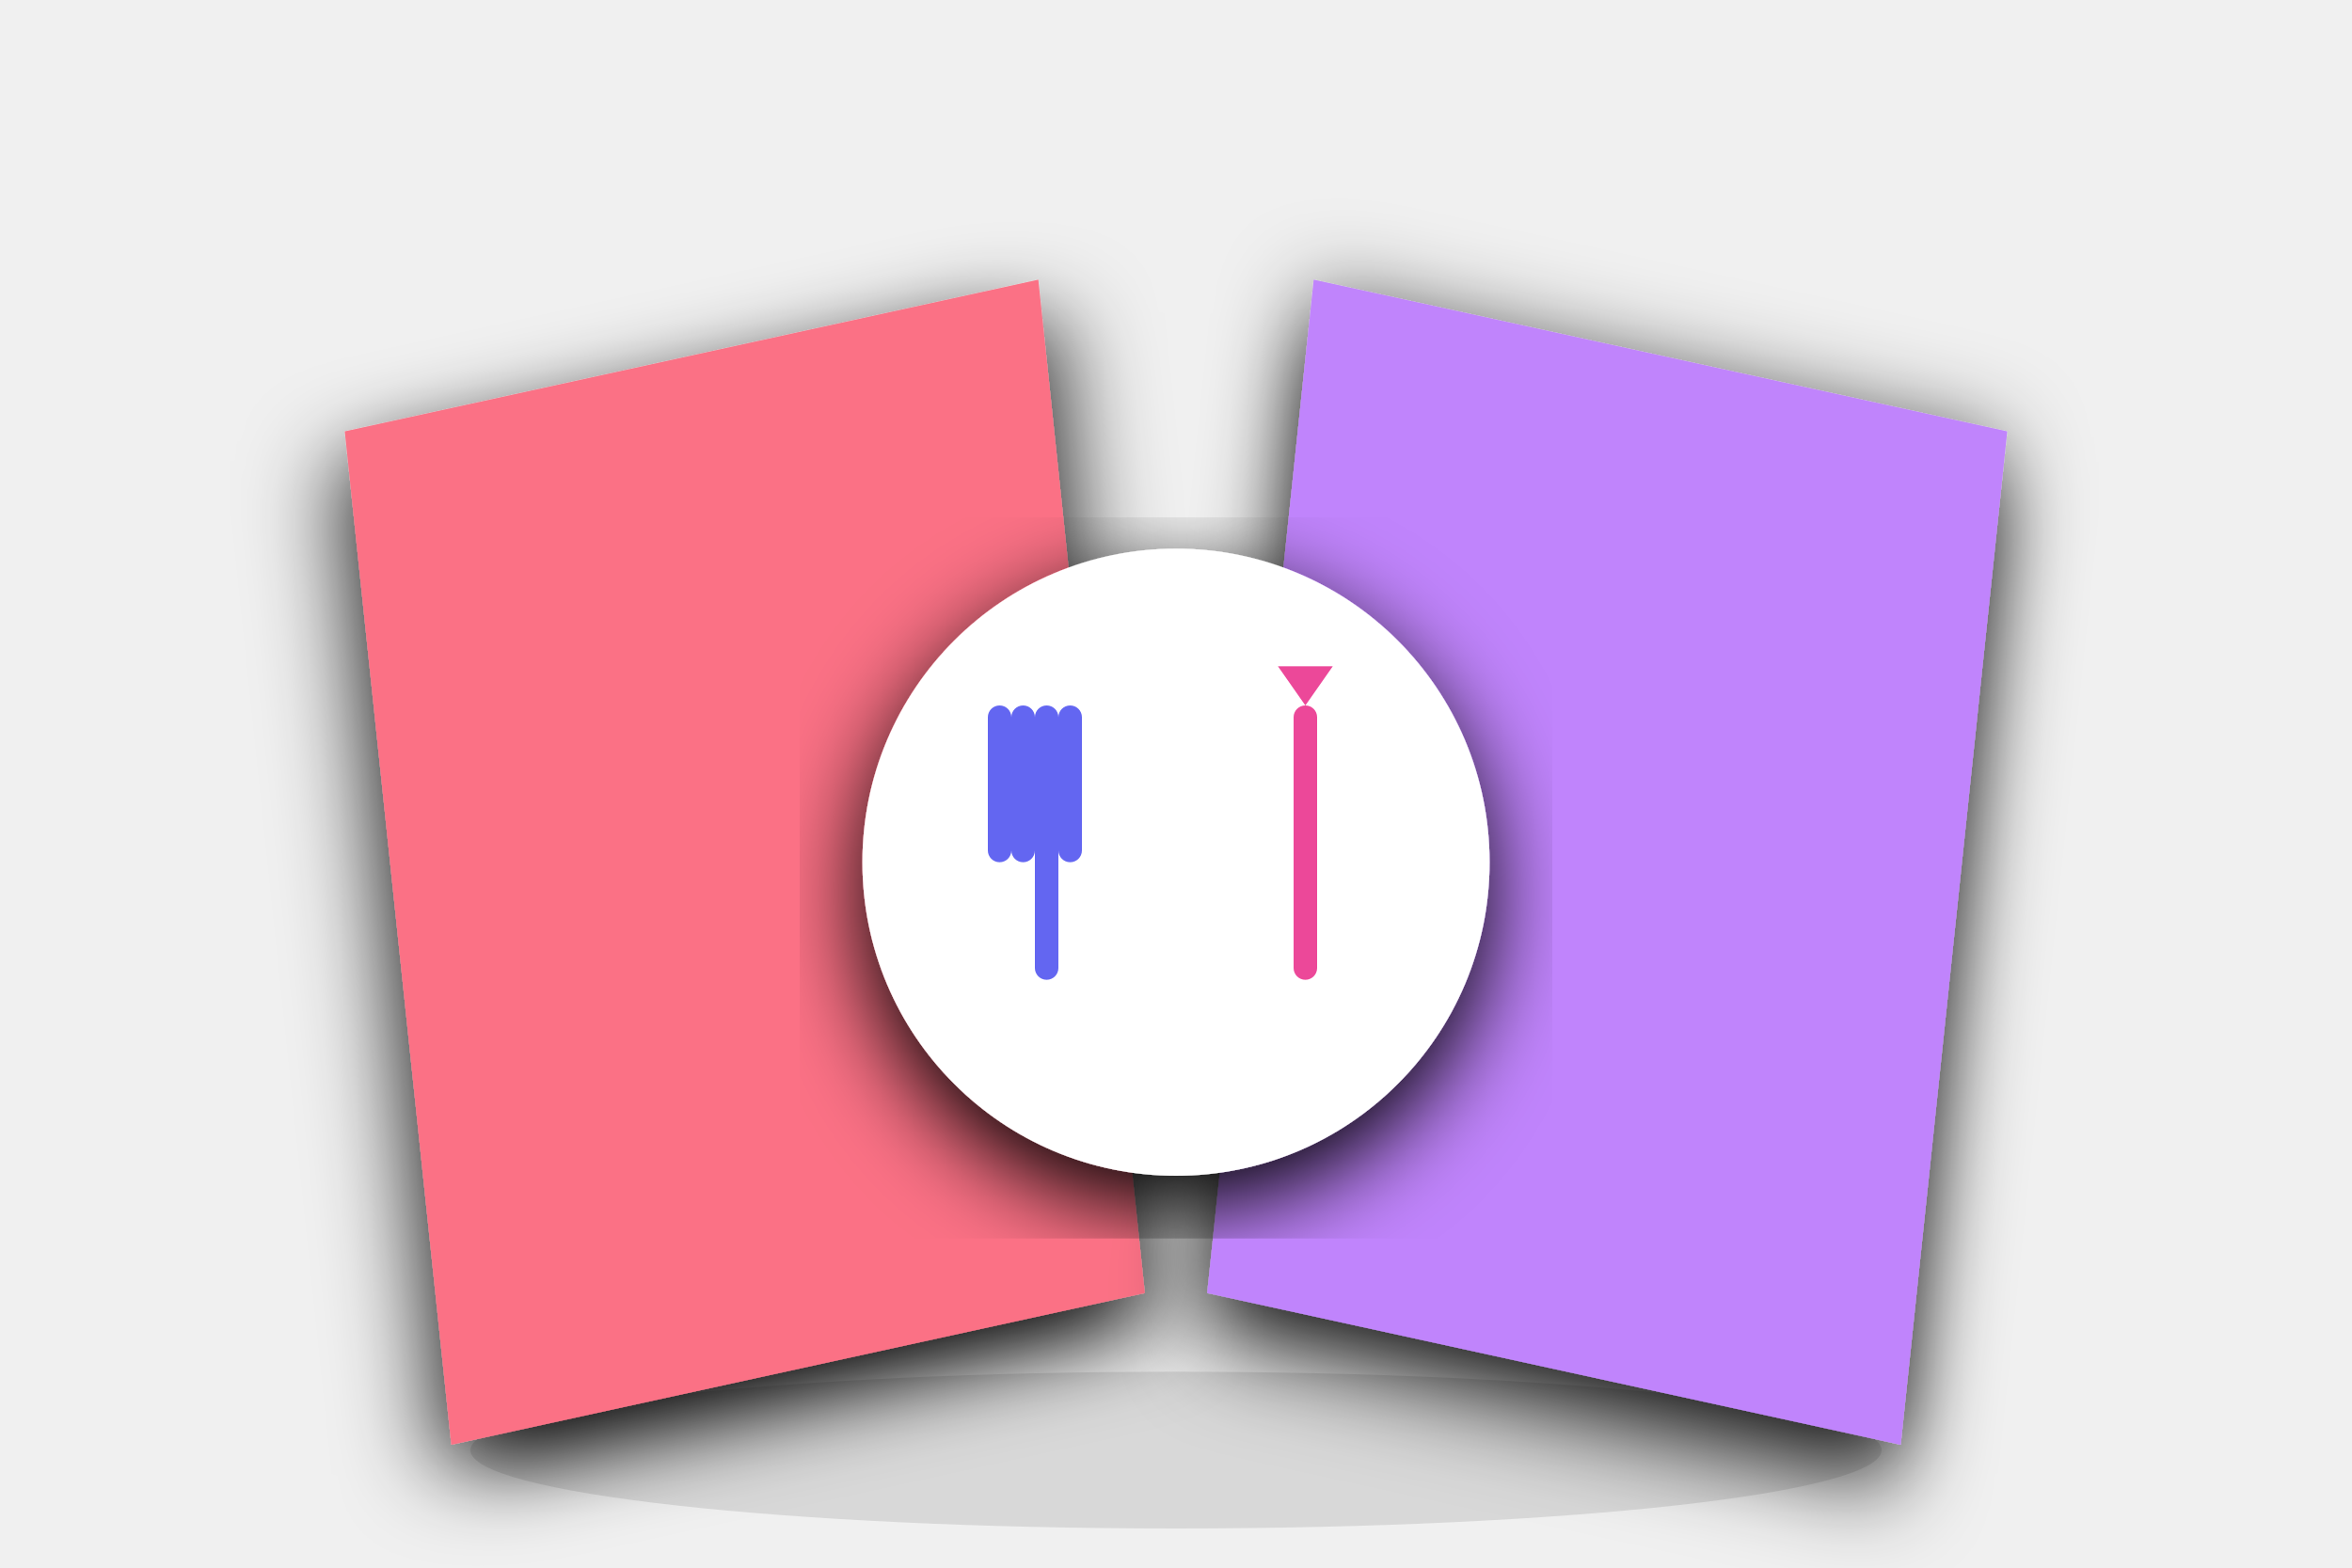
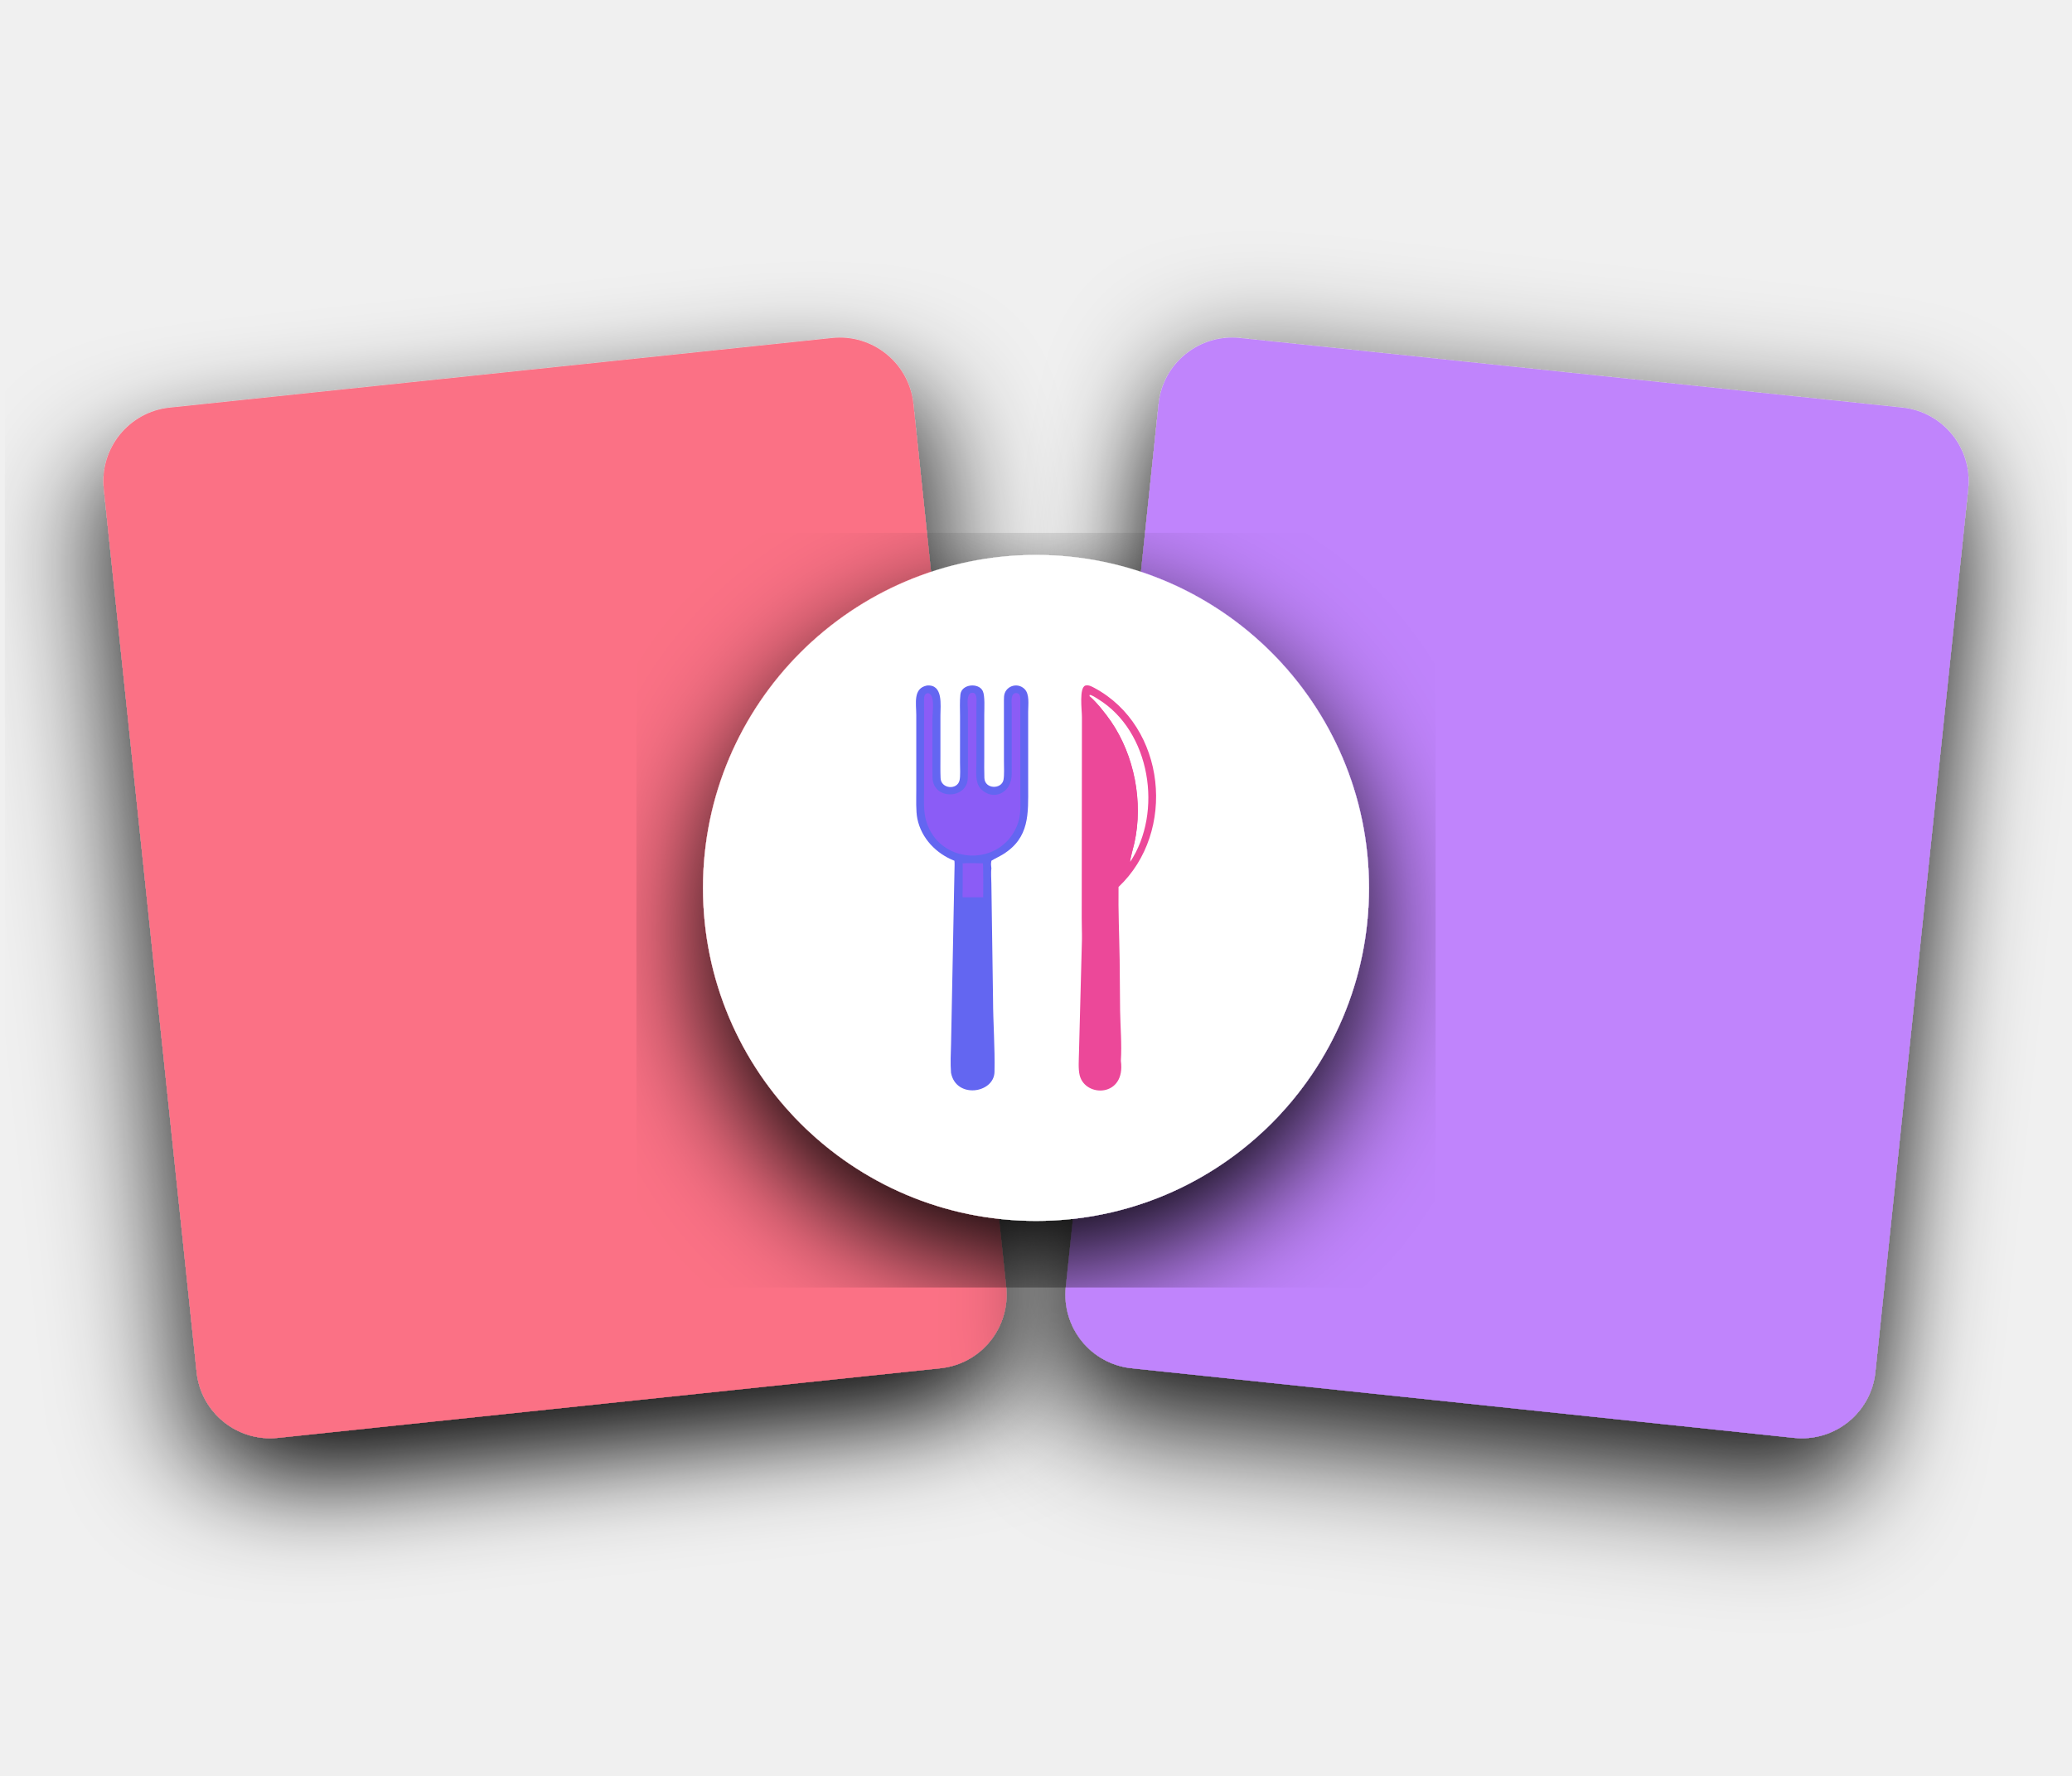
- <svg xmlns="http://www.w3.org/2000/svg" width="300" height="200" viewBox="0 0 300 200" fill="none">
-   <ellipse cx="150" cy="185" rx="90" ry="10" fill="black" opacity="0.1" />
-   <path d="M50 50 L50 180 L140 170 L140 40 Z" fill="#FB7185" transform="rotate(-6 95 110)" filter="url(#shadow)" />
-   <path d="M160 40 L160 170 L250 180 L250 50 Z" fill="#C084FC" transform="rotate(6 205 110)" filter="url(#shadow)" />
-   <circle cx="150" cy="110" r="40" fill="white" filter="url(#shadow)" />
-   <g transform="translate(150, 110)">
-     <g fill="#6366F1">
-       <rect x="-18" y="-20" width="3" height="35" rx="1.5" />
-       <rect x="-24" y="-20" width="3" height="20" rx="1.5" />
-       <rect x="-21" y="-20" width="3" height="20" rx="1.5" />
-       <rect x="-15" y="-20" width="3" height="20" rx="1.5" />
-     </g>
-     <g fill="#EC4899">
-       <rect x="15" y="-20" width="3" height="35" rx="1.5" />
-       <path d="M13,-25 L16.5,-20 L20,-25 Z" />
+ <svg xmlns="http://www.w3.org/2000/svg" width="280" height="240" viewBox="0 0 280 240" fill="none">
+   <defs>
+     <filter id="shadow">
+       <feDropShadow dx="0" dy="6" stdDeviation="8" floodOpacity="0.25" />
+     </filter>
+   </defs>
+   <rect x="20" y="50" width="110" height="140" rx="10" fill="#FB7185" transform="rotate(-6 75 120)" filter="url(#shadow)" />
+   <rect x="150" y="50" width="110" height="140" rx="10" fill="#C084FC" transform="rotate(6 205 120)" filter="url(#shadow)" />
+   <circle cx="140" cy="120" r="45" fill="white" filter="url(#shadow)" />
+   <g transform="translate(140, 120) scale(0.11) translate(-250, -250)">
+     <g transform="matrix(0.64 0 0 0.64 250 250)">
+       <g>
+         <g transform="matrix(1 0 0 1 -122.56 -0.08)" id="path_0">
+           <path style="fill: #6366F1;" transform="translate(-389.51, -510.12)" d="M 302.818 121.606 C 334.298 119.046 328.612 159.365 328.616 179.192 L 328.604 258.24 C 328.6 271.802 328.34 285.356 328.896 299.008 C 329.362 319.924 360.794 323.008 365.308 303.63 C 367.24 295.342 366.21 278.726 366.214 269.89 L 366.276 180.943 C 366.266 167.43 365.41 152.076 366.922 139.012 C 369.074 118.36 402.04 115.827 409.872 132.079 C 414.374 141.421 412.76 166.491 412.76 177.61 L 412.76 258.694 C 412.764 272.16 412.466 285.46 412.98 299.026 C 413.81 321.008 446.004 321.298 449.684 302.614 C 451.406 293.874 450.554 276.876 450.554 267.428 L 450.5 156.828 C 450.5 152.201 450.426 147.605 450.71 142.998 C 451.946 123.05 476.074 114.371 490.138 128.392 C 500.11 138.334 497.03 158.182 497.03 171.673 L 497.054 315.53 C 497.098 367.296 500.14 413.798 448.872 445.574 C 441.298 450.27 433.882 453.39 427.148 457.594 L 426.482 458.016 C 425.274 464.618 425.7 466.28 426.482 473.038 C 425.332 479.13 426.316 494.74 426.418 501.75 L 429.592 723.498 C 429.726 769.618 433.46 817.084 432.412 863.454 C 431.482 904.656 358.5 915.474 348.938 865.036 C 347.512 846.884 348.502 827.798 349.026 809.586 L 355.574 476.618 C 355.638 470.924 356.126 463.468 355.488 458.016 C 320.542 444.428 292.114 415.034 284.352 377.51 C 281.266 362.602 282.258 339.124 282.258 323.166 L 282.248 178.369 C 282.238 156.057 275.644 126.939 302.818 121.606" />
+         </g>
+         <g transform="matrix(1 0 0 1 -122.44 -218.44)" id="path_1">
+           <path style="fill: #8B5CF6;" transform="translate(-389.63, -291.76)" d="M 304.41 136.133 C 319.054 137.756 313.324 172.474 313.312 185.265 L 313.282 258.544 C 313.282 271.758 313.222 284.914 313.468 298.276 C 314.272 341.662 379.826 340.462 381.16 299.6 C 381.654 284.478 381.462 269.228 381.464 254.056 L 381.448 169.62 C 381.44 160.605 377.164 135.686 390.016 135.454 C 399.932 135.275 397.742 151.318 397.702 158.153 L 397.672 269.374 C 397.656 285.44 394.468 308.396 406.518 320.426 C 430.142 344.01 465.984 328.43 465.516 290.202 L 465.5 190.25 L 465.464 161.912 C 465.45 154.227 462.652 134.981 474.644 136.122 C 481.732 136.796 481.722 142.634 481.972 148.446 L 482 328.302 C 482.016 350.716 484.086 371.04 475.088 392.15 C 442.384 468.856 333.05 465.336 304.016 389.65 C 295.578 368.43 297.166 348.794 297.172 326.678 L 297.196 148.593 C 297.24 142.623 297.84 137.543 304.41 136.133" />
+         </g>
+         <g transform="matrix(1 0 0 1 -121.38 203.68)" id="path_2">
+           <path style="fill: #6366F1;" transform="translate(-390.69, -713.89)" d="M 369.508 543.464 L 412.746 543.464 C 410.288 557.33 412.904 601.908 413.236 617.218 L 416.976 834.69 C 417.398 852.088 421.334 866.874 406.384 879.284 C 398.454 884.166 389.702 886.04 380.7 882.408 C 359.1 873.656 364.226 852.168 364.016 833.842 L 368.53 604.872 C 368.882 584.204 369.534 564.166 369.508 543.464" />
+         </g>
+         <g transform="matrix(1 0 0 1 -121.12 -14.82)" id="path_3">
+           <path style="fill: #8B5CF6;" transform="translate(-390.95, -495.39)" d="M 409.322 462.974 L 409.986 462.698 C 411.222 464.484 410.73 521.806 410.734 528.232 L 372.876 528.232 L 371.496 528.12 C 370.632 527.218 371.338 515.282 371.346 512.704 L 371.354 462.974 C 382.116 462.306 398.522 462.49 409.322 462.974" />
+         </g>
+         <g transform="matrix(1 0 0 1 156.23 0)" id="path_4">
+           <path style="fill: #EC4899;" transform="translate(-668.3, -510.21)" d="M 607.174 121.606 C 613.39 120.295 618.744 123.328 624.152 126.226 C 761.826 199.994 782.428 402.896 670.496 508.318 C 669.808 554.946 671.914 601.414 672.648 647.998 L 673.506 745.498 C 674.022 776.984 677.046 810.646 674.95 841.992 C 684.87 911.93 607.028 913.082 595.99 870.154 C 592.832 857.874 594.332 839.676 594.554 826.582 L 600.282 608.47 C 600.496 595.606 599.704 581.62 599.84 568.406 L 600.244 182.326 C 600.246 168.859 594.382 125.039 607.174 121.606 M 692.758 460.364 C 756.18 364.952 731.98 209.516 631.474 147.864 C 628.212 145.862 617.576 138.432 614.786 139.957 L 614.994 142.365 C 627.792 152.887 646.256 176.322 656.034 190.589 C 701.048 256.262 718.094 345.402 701.046 423.346 C 700.13 427.534 691.71 458.372 692.758 460.364" />
+         </g>
+         <g transform="matrix(1 0 0 1 149.02 -170.78)" id="path_5">
+           <path style="fill: #EC4899;" transform="translate(-661.09, -339.43)" d="M 614.994 142.365 C 627.792 152.887 646.256 176.322 656.034 190.589 C 701.048 256.262 718.094 345.402 701.046 423.346 C 700.13 427.534 691.71 458.372 692.758 460.364 C 684.228 478.036 662.916 490.232 655.522 502.2 L 655.522 536.488 L 614.994 536.488 L 614.992 273.952 C 614.992 230.932 614.206 185.187 614.994 142.365" />
+         </g>
+         <g transform="matrix(1 0 0 1 123.43 207.21)" id="path_6">
+           <path style="fill: #EC4899;" transform="translate(-635.5, -717.41)" d="M 614.994 550.996 L 655.522 550.996 C 655.514 568.77 655.462 586.602 655.56 604.374 C 655.122 629.544 657.302 658.682 658.07 684.032 C 658.786 707.684 657.522 731.826 658.14 755.526 L 660.098 823.392 C 660.726 842.976 666.41 866.092 650.002 879.284 C 632.79 890.5 610.82 879.866 609.712 859.2 C 609.136 848.456 609.64 837.3 609.934 826.518 L 610.982 781.562 C 611.188 774.82 611.784 767.738 611.89 761.1 z" />
+         </g>
+       </g>
    </g>
  </g>
-   <defs>
-     <filter id="shadow">
-       <feDropShadow dx="0" dy="4" stdDeviation="6" floodOpacity="0.2" />
-     </filter>
-   </defs>
</svg>
